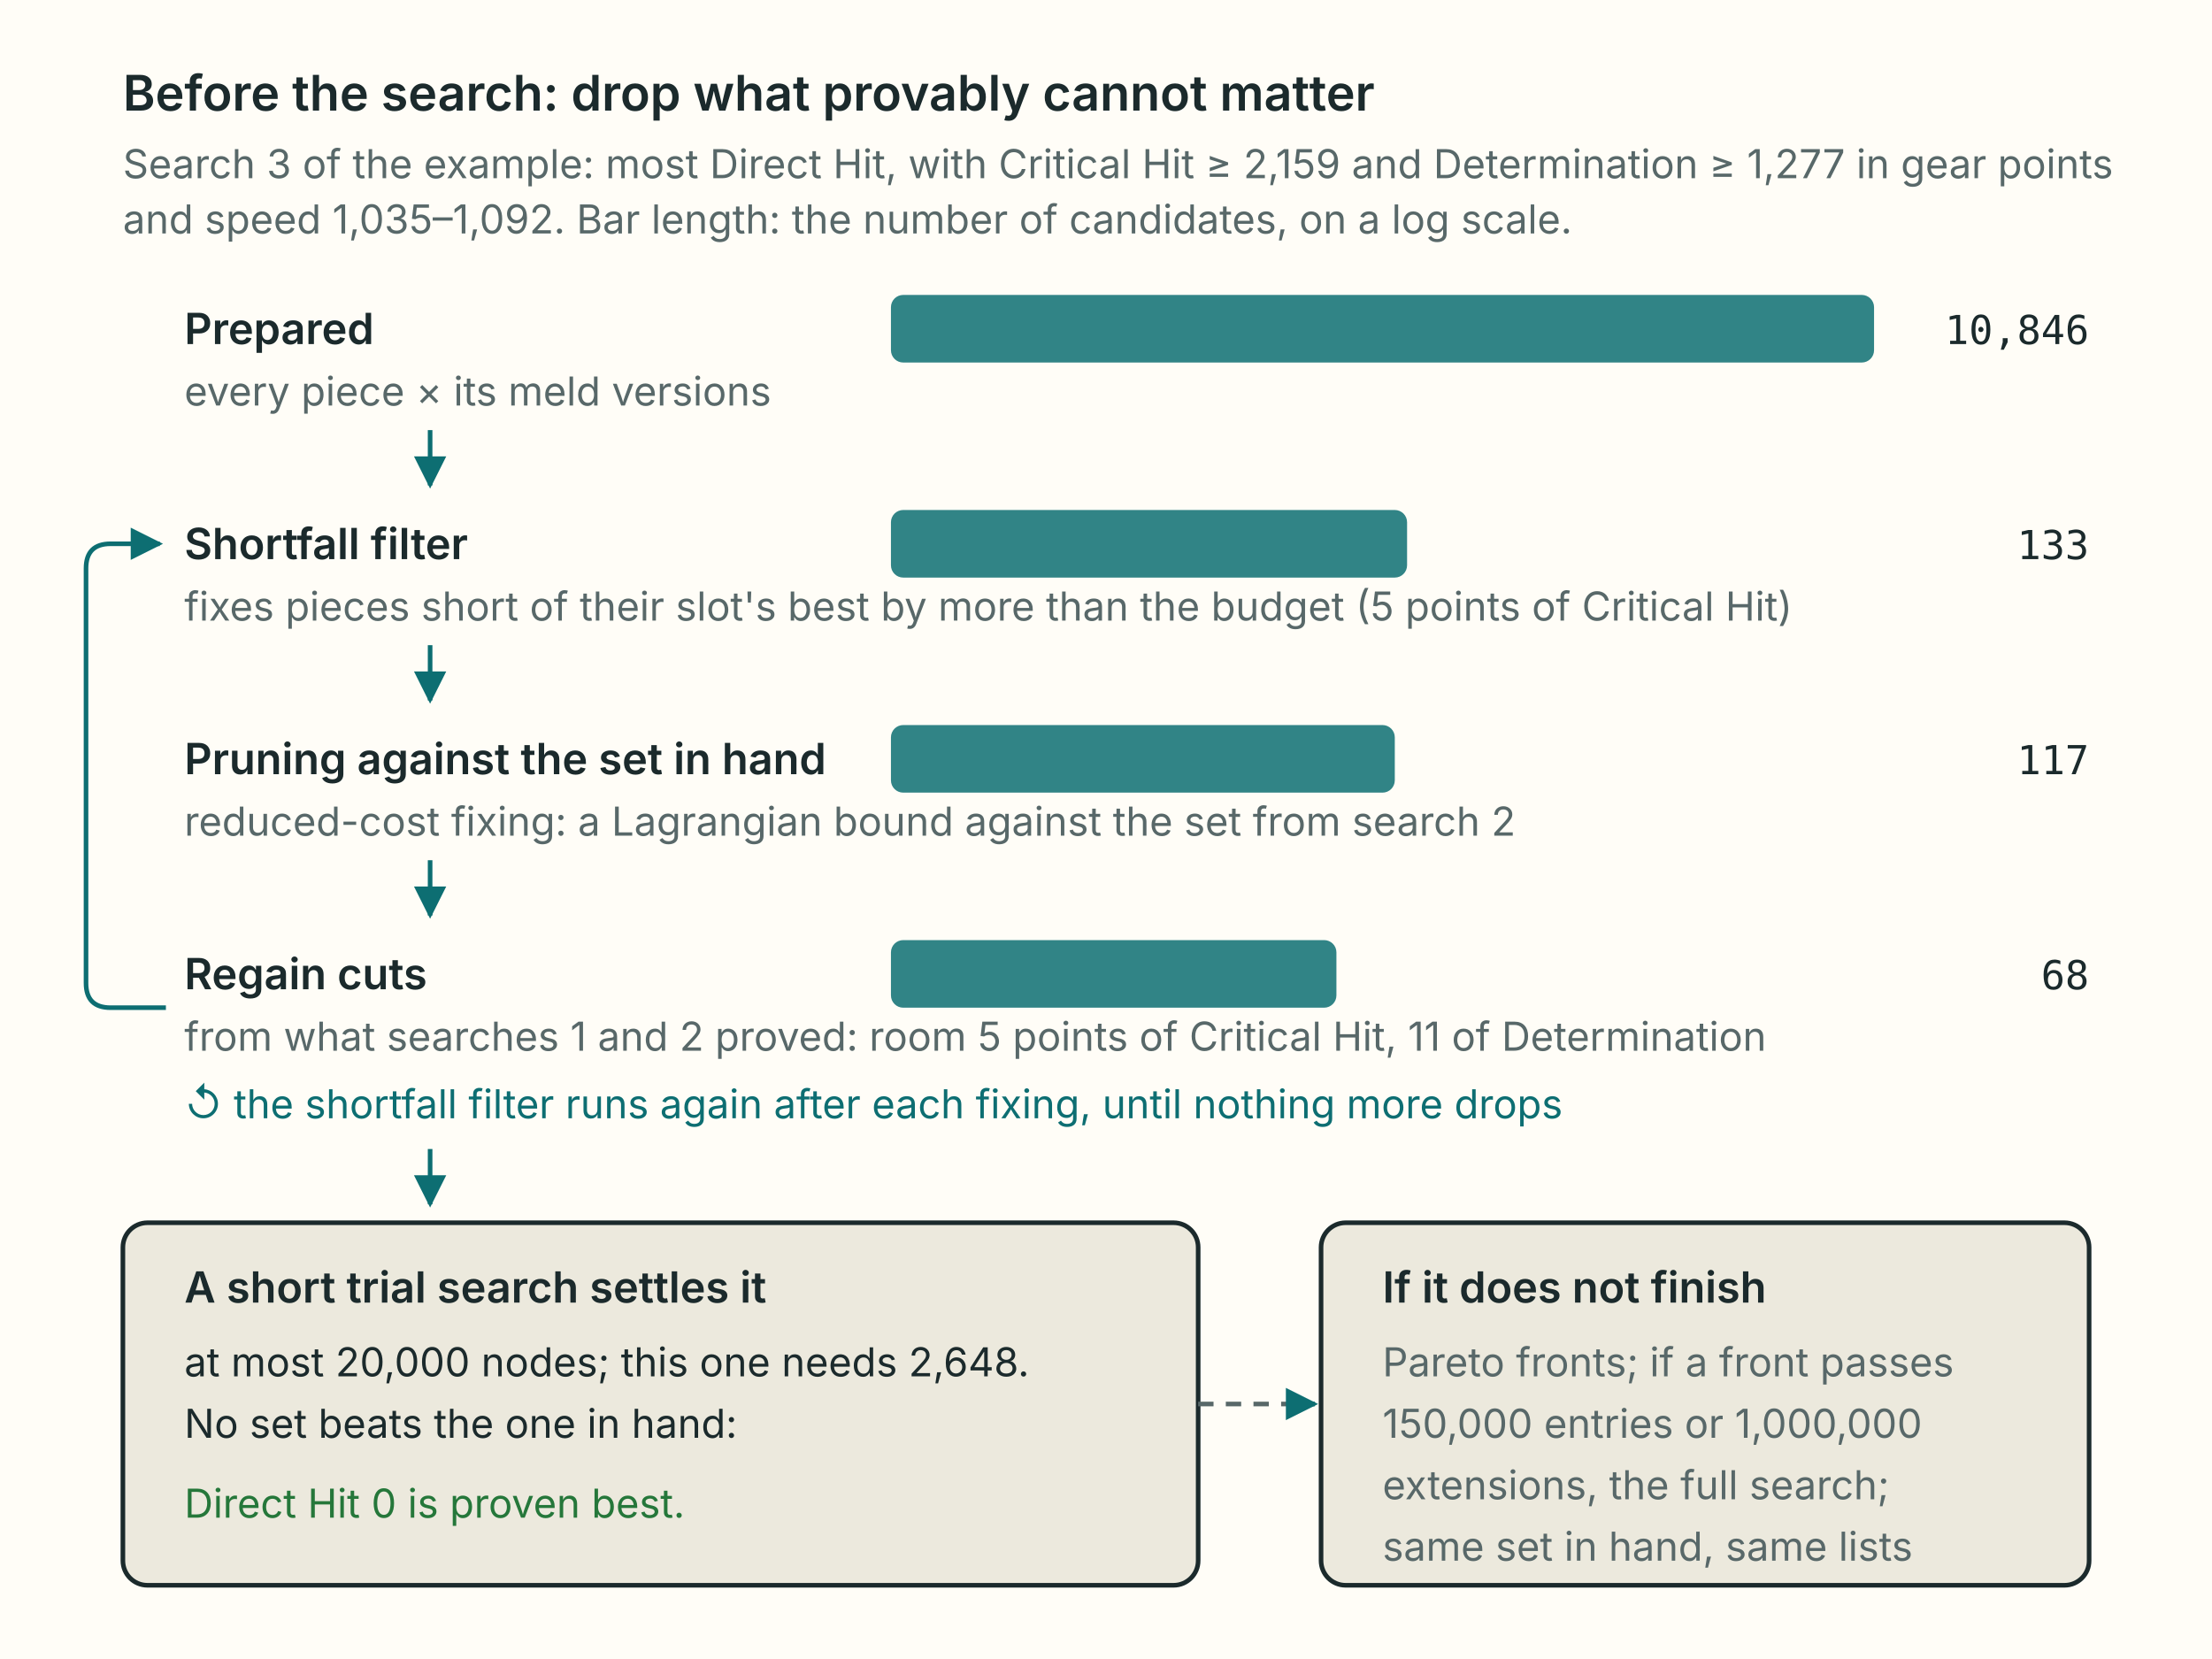
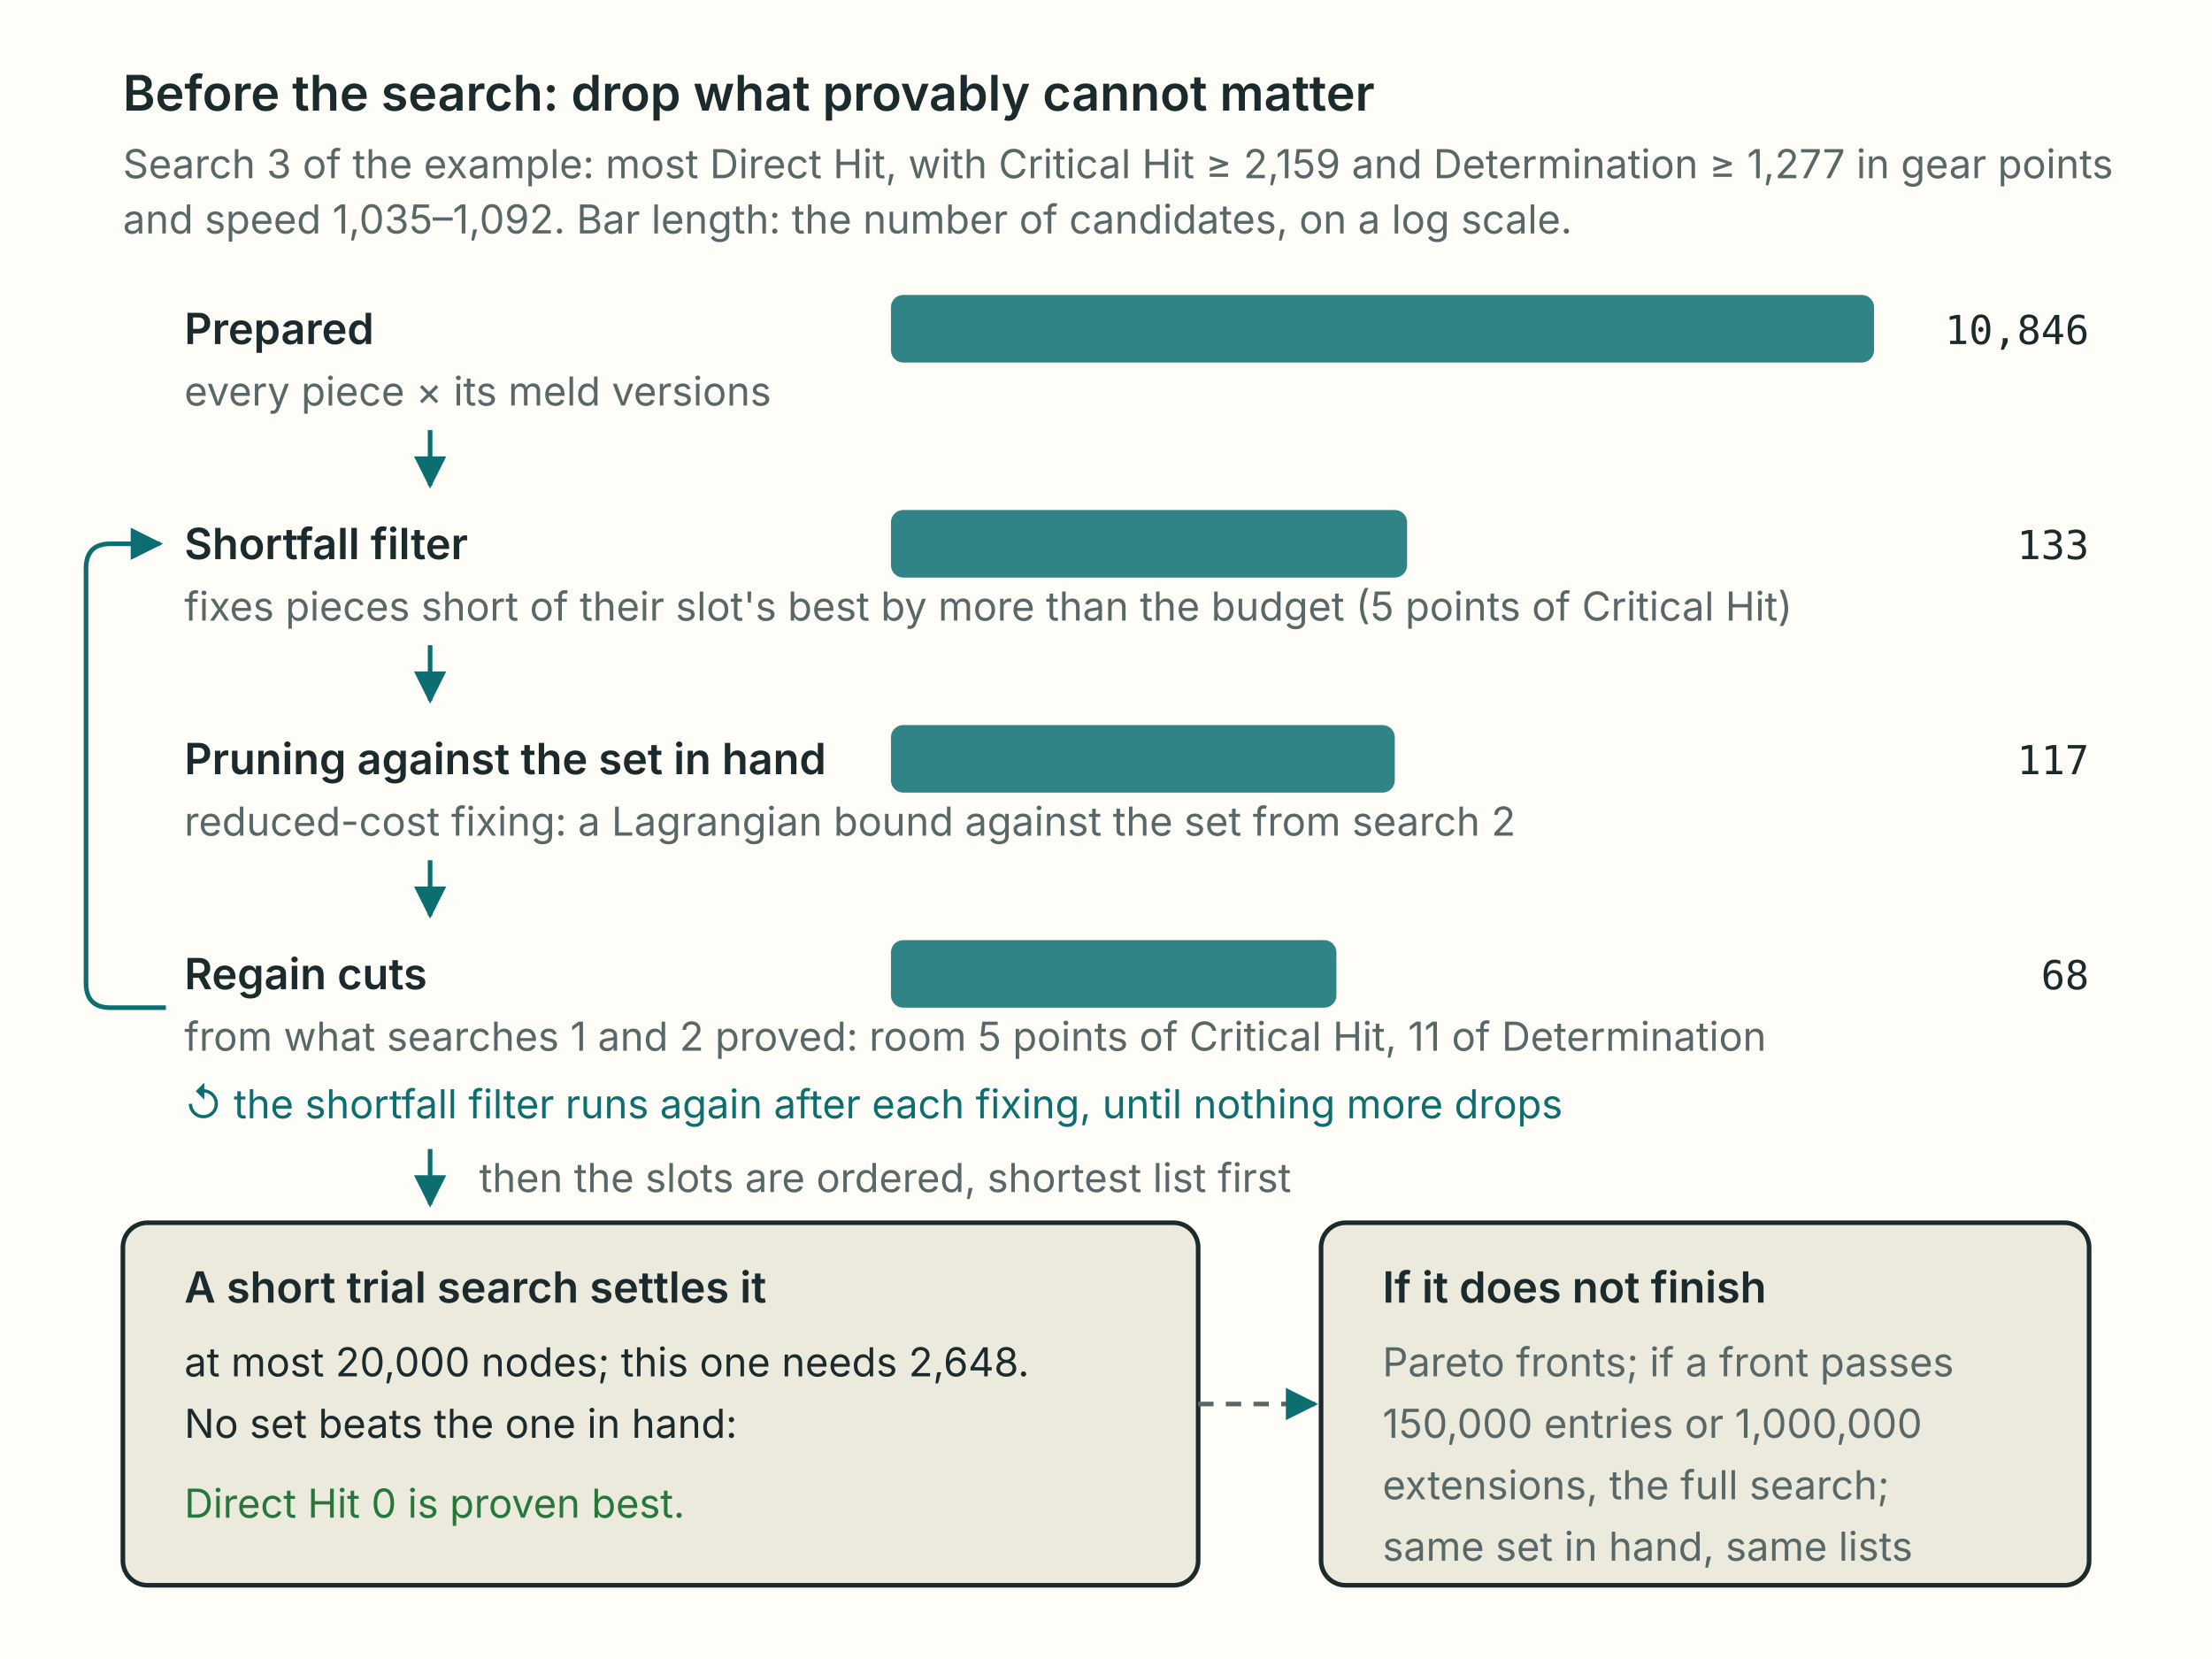
<svg xmlns="http://www.w3.org/2000/svg" viewBox="0 0 720 540" role="img" aria-labelledby="t d">
  <style>
    .bg { fill: #fffdf7; }
    .box { fill: #ece9dd; stroke: #1b2a2c; stroke-width: 1.5; }
    .fg { fill: #1b2a2c; }
    .muted { fill: #586869; }
    .accent { fill: #0d6e72; }
    .accentStroke { stroke: #0d6e72; stroke-width: 1.5; fill: none; }
    .mutedStroke { stroke: #586869; stroke-width: 1.5; stroke-dasharray: 5 4; fill: none; }
    .bar { fill: #0d6e72; opacity: 0.85; }
    .good { fill: #25773a; }
    text { font-family: system-ui, -apple-system, "Segoe UI", sans-serif; font-size: 14px; }
    .small { font-size: 13px; }
    .title { font-size: 16px; font-weight: 600; }
    .head { font-weight: 600; }
    .mono { font-family: ui-monospace, Consolas, monospace; }
    @media (prefers-color-scheme: dark) {
      .bg { fill: #142023; }
      .box { fill: #1b2b2e; stroke: #e5eeed; }
      .fg { fill: #e5eeed; }
      .muted { fill: #92a5a5; }
      .accent { fill: #4cc2b6; }
      .accentStroke { stroke: #4cc2b6; }
      .mutedStroke { stroke: #92a5a5; }
      .bar { fill: #4cc2b6; }
      .good { fill: #6cc788; }
    }
  </style>
  <defs>
    <marker id="arrow" viewBox="0 0 10 10" refX="9" refY="5" markerWidth="7" markerHeight="7" orient="auto-start-reverse">
      <path d="M0,0 L10,5 L0,10 z" class="accent" />
    </marker>
  </defs>
  <rect class="bg" x="0" y="0" width="720" height="540" />
  <text class="fg title" x="40" y="36">Before the search: drop what provably cannot matter</text>
  <text class="muted small" x="40" y="58">Search 3 of the example: most Direct Hit, with Critical Hit ≥ 2,159 and Determination ≥ 1,277 in gear points</text>
  <text class="muted small" x="40" y="76">and speed 1,035–1,092. Bar length: the number of candidates, on a log scale.</text>
  <text class="fg head" x="60" y="112">Prepared</text>
  <rect class="bar" x="290" y="96" width="320" height="22" rx="4" />
  <text class="fg mono small" x="680" y="112" text-anchor="end">10,846</text>
  <text class="muted small" x="60" y="132">every piece × its meld versions</text>
  <path class="accentStroke" d="M140,140 L140,158" marker-end="url(#arrow)" />
  <text class="fg head" x="60" y="182">Shortfall filter</text>
  <rect class="bar" x="290" y="166" width="168" height="22" rx="4" />
  <text class="fg mono small" x="680" y="182" text-anchor="end">133</text>
  <text class="muted small" x="60" y="202">fixes pieces short of their slot's best by more than the budget (5 points of Critical Hit)</text>
  <path class="accentStroke" d="M140,210 L140,228" marker-end="url(#arrow)" />
  <text class="fg head" x="60" y="252">Pruning against the set in hand</text>
  <rect class="bar" x="290" y="236" width="164" height="22" rx="4" />
  <text class="fg mono small" x="680" y="252" text-anchor="end">117</text>
  <text class="muted small" x="60" y="272">reduced-cost fixing: a Lagrangian bound against the set from search 2</text>
  <path class="accentStroke" d="M140,280 L140,298" marker-end="url(#arrow)" />
  <text class="fg head" x="60" y="322">Regain cuts</text>
  <rect class="bar" x="290" y="306" width="145" height="22" rx="4" />
  <text class="fg mono small" x="680" y="322" text-anchor="end">68</text>
  <text class="muted small" x="60" y="342">from what searches 1 and 2 proved: room 5 points of Critical Hit, 11 of Determination</text>
  <path class="accentStroke" d="M54,328 L36,328 Q28,328 28,320 L28,185 Q28,177 36,177 L52,177" marker-end="url(#arrow)" />
  <text class="accent small" x="60" y="364">↺ the shortfall filter runs again after each fixing, until nothing more drops</text>
  <path class="accentStroke" d="M140,374 L140,392" marker-end="url(#arrow)" />
+   <text class="muted small" x="156" y="388">then the slots are ordered, shortest list first</text>
  <rect class="box" x="40" y="398" width="350" height="118" rx="8" />
  <text class="fg head" x="60" y="424">A short trial search settles it</text>
  <text class="fg small" x="60" y="448">at most 20,000 nodes; this one needs 2,648.</text>
  <text class="fg small" x="60" y="468">No set beats the one in hand:</text>
  <text class="good small" x="60" y="494">Direct Hit 0 is proven best.</text>
  <path class="mutedStroke" d="M390,457 L424,457" />
  <path class="accentStroke" d="M424,457 L428,457" marker-end="url(#arrow)" />
  <rect class="box" x="430" y="398" width="250" height="118" rx="8" />
  <text class="fg head" x="450" y="424">If it does not finish</text>
  <text class="muted small" x="450" y="448">Pareto fronts; if a front passes</text>
  <text class="muted small" x="450" y="468">150,000 entries or 1,000,000</text>
  <text class="muted small" x="450" y="488">extensions, the full search;</text>
  <text class="muted small" x="450" y="508">same set in hand, same lists</text>
</svg>
